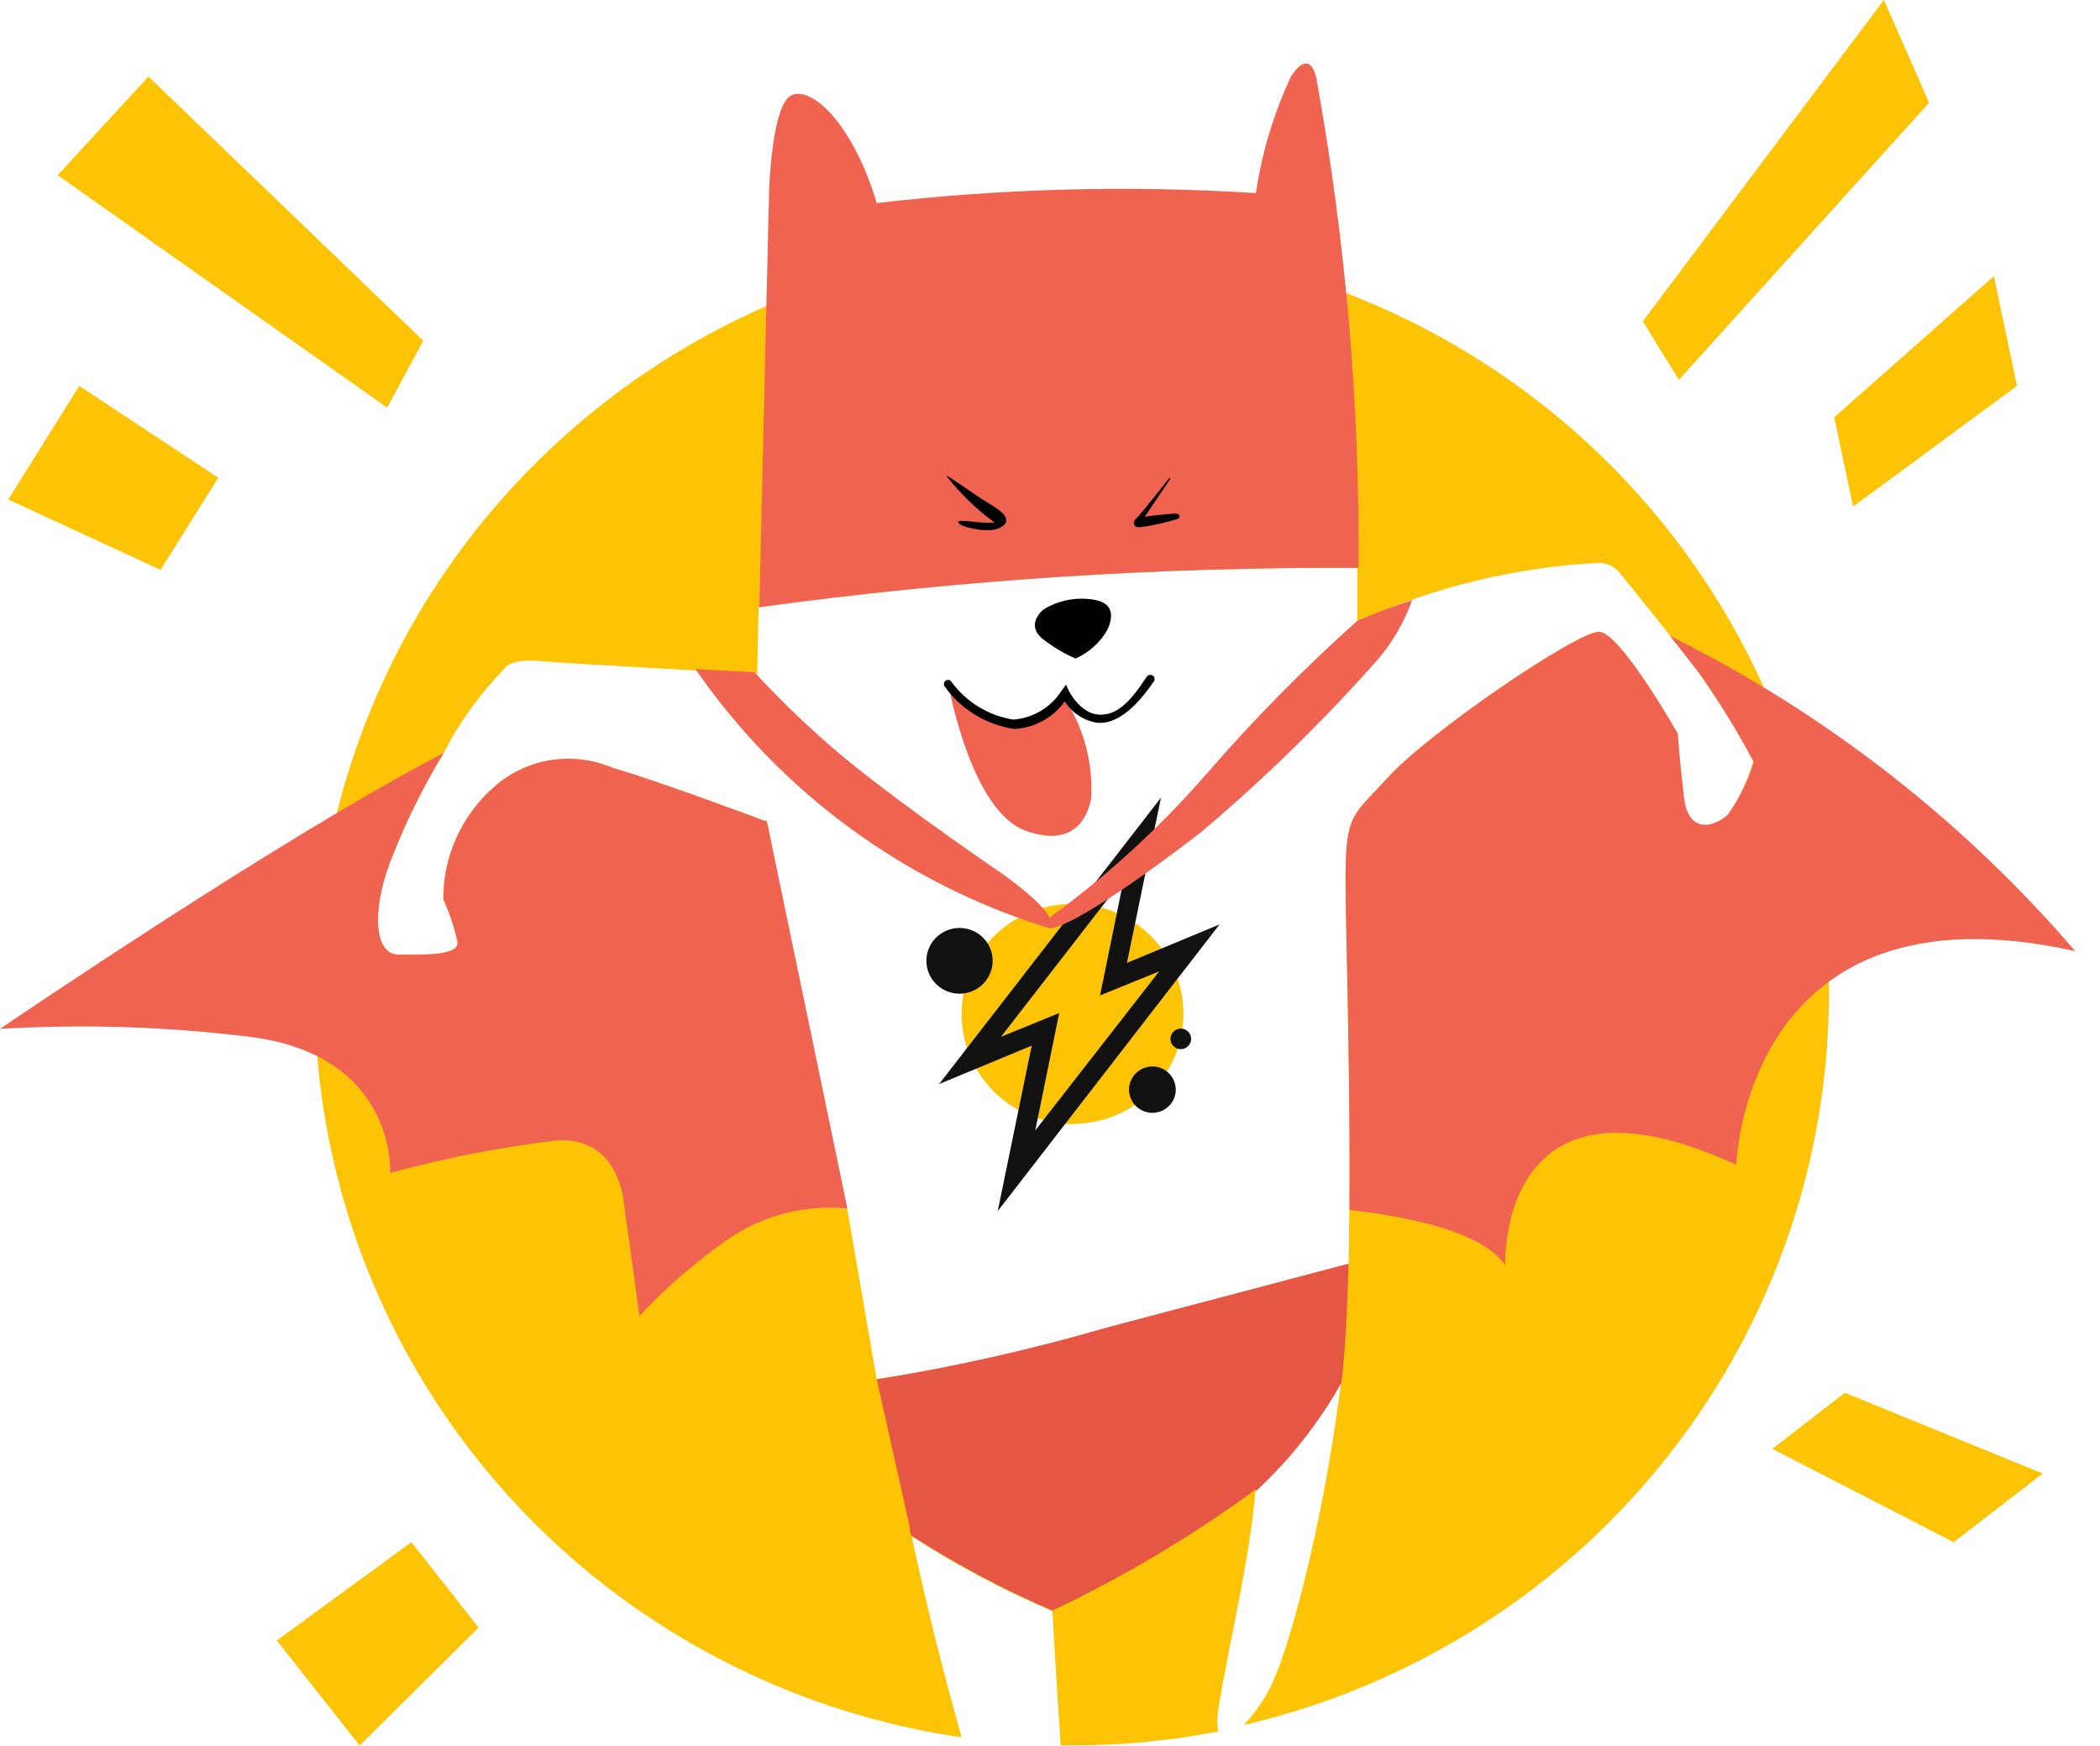
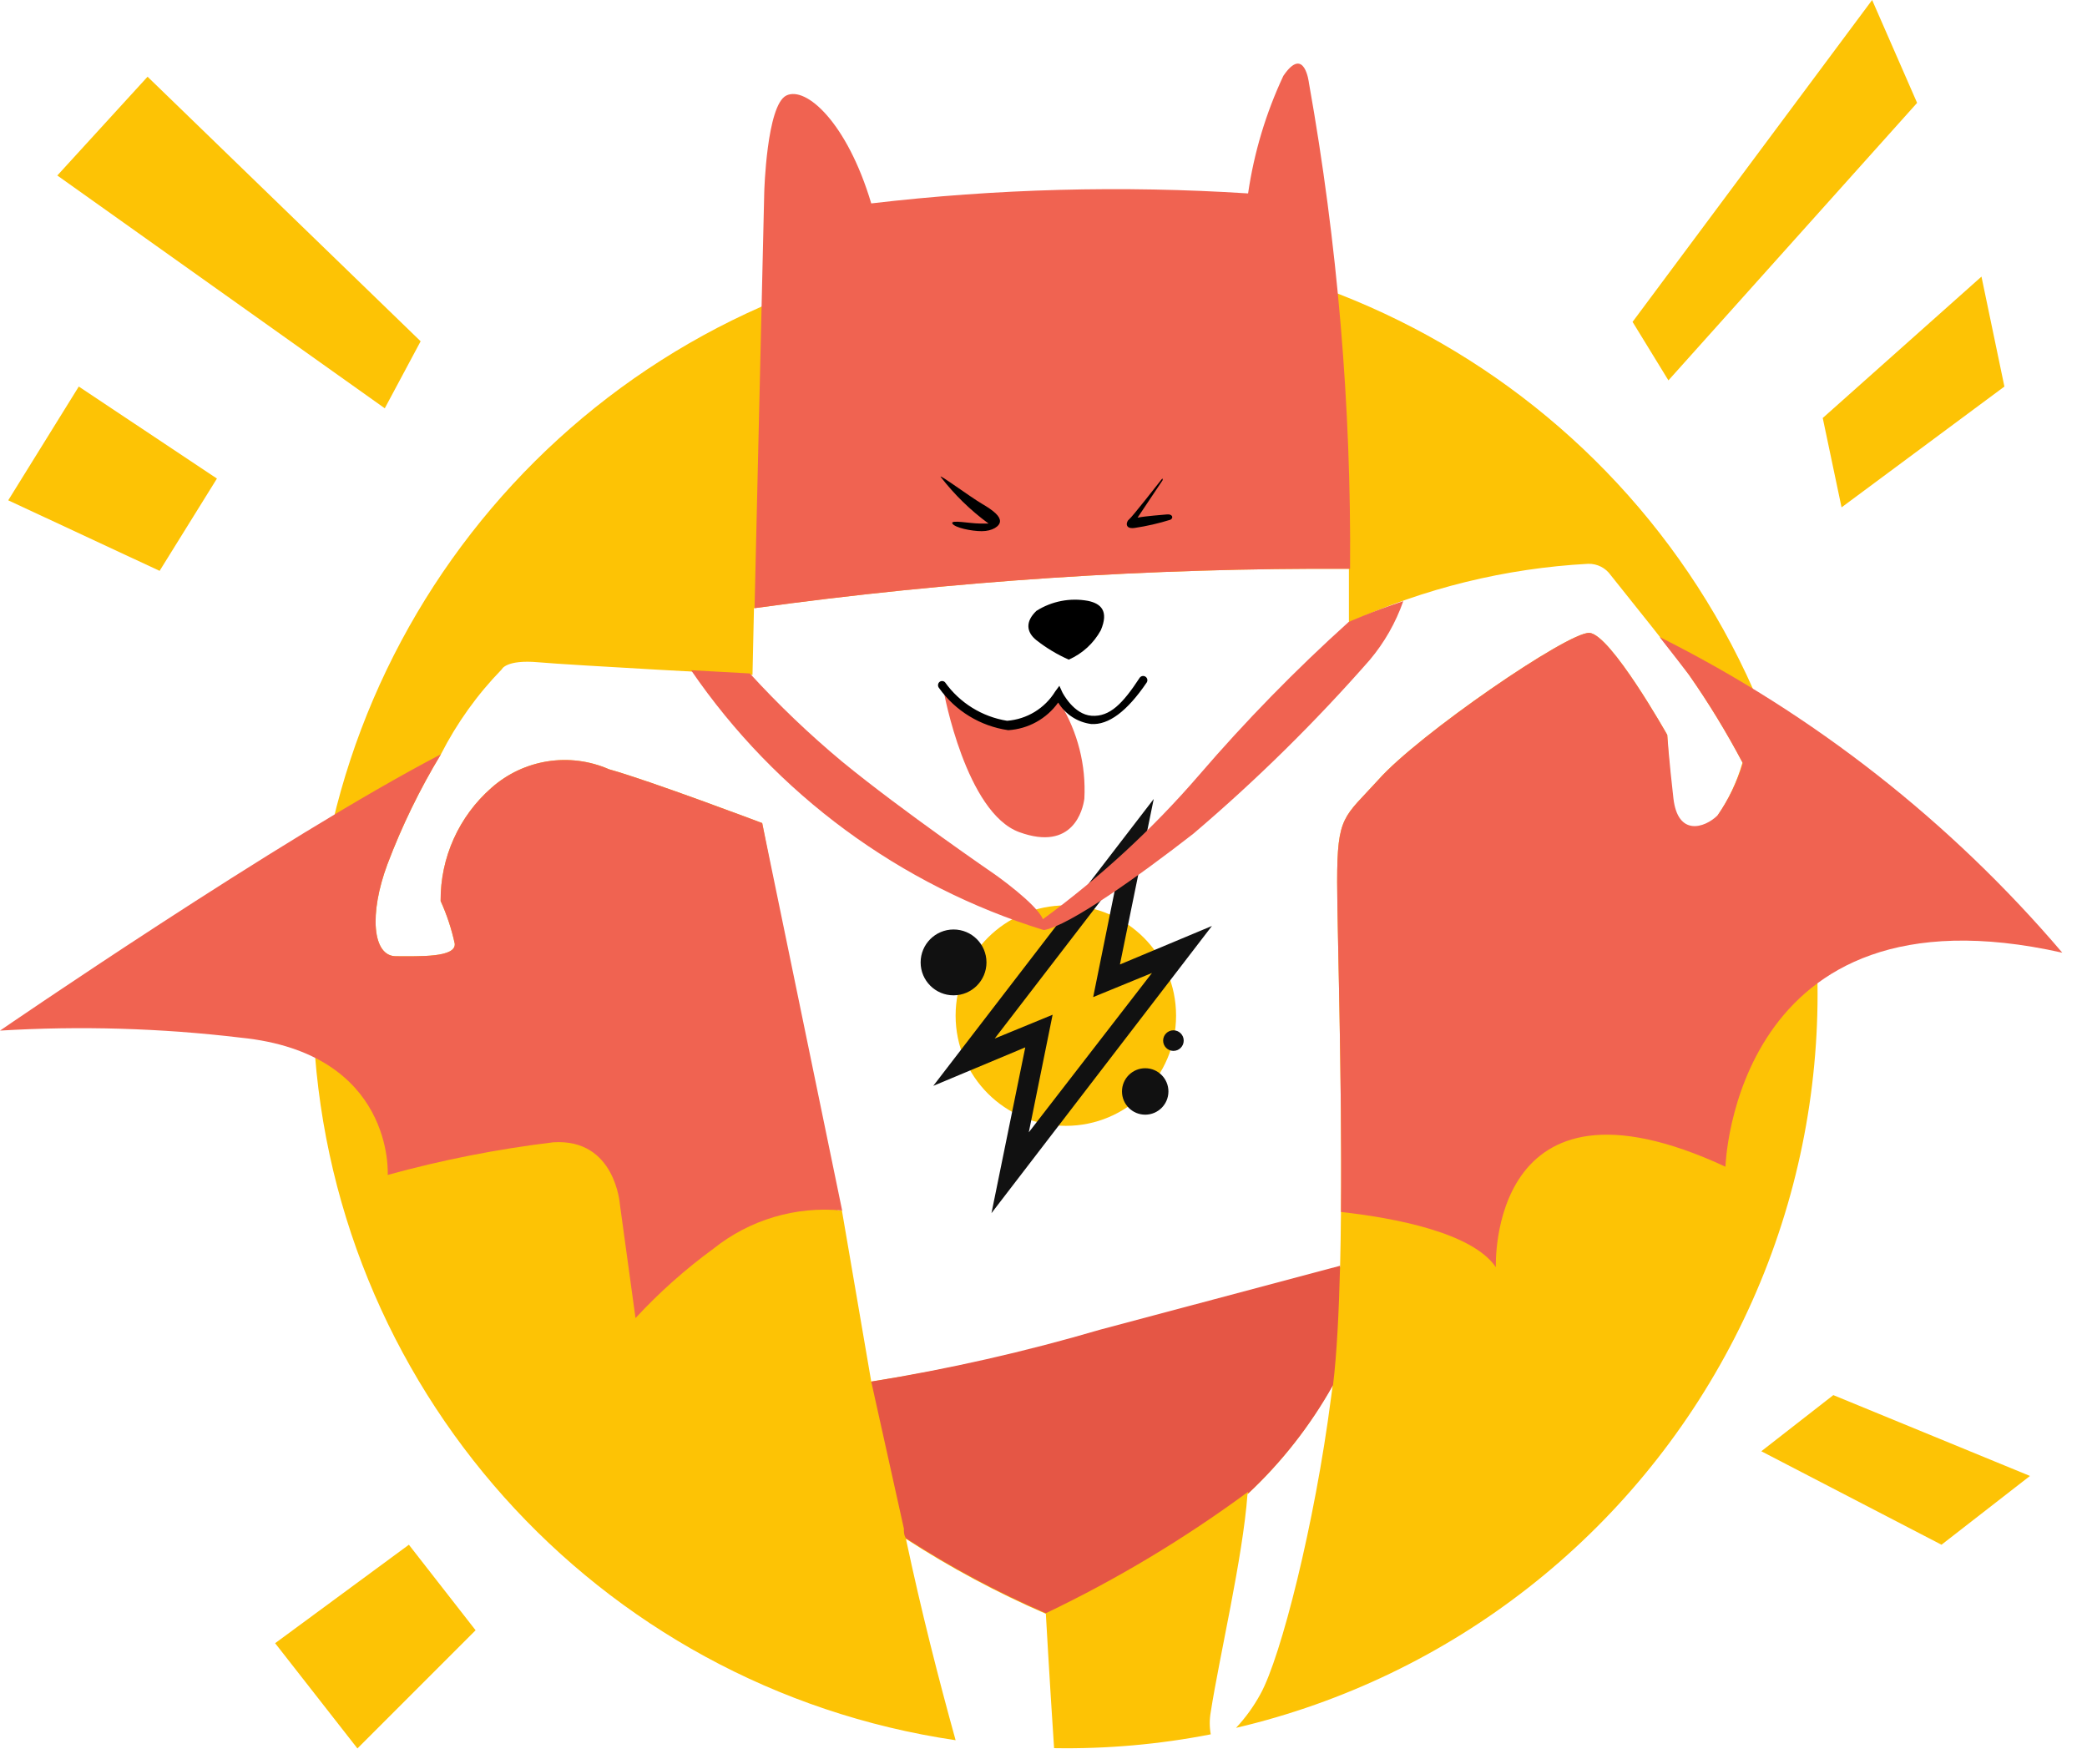
- <svg xmlns="http://www.w3.org/2000/svg" width="71" height="59" fill="none">
-   <path d="M59.883 23.806A25.432 25.432 0 0 0 51.83 13.43a25.725 25.725 0 0 0-12.193-5.02 25.803 25.803 0 0 0-13.093 1.671 25.59 25.59 0 0 0-10.515 7.916 25.296 25.296 0 0 0-5.144 12.06 25.212 25.212 0 0 0 1.595 12.997 25.423 25.423 0 0 0 7.909 10.484 25.719 25.719 0 0 0 12.122 5.184 113.04 113.04 0 0 1-1.69-6.794 32.41 32.41 0 0 0 4.76 2.529s.12 2.142.28 4.533c1.789.03 3.575-.126 5.33-.466a2.104 2.104 0 0 1 0-.754c.29-1.855 1.09-5.198 1.25-7.35a15.114 15.114 0 0 0 2.9-3.68l-.06.436c-.55 4.226-1.7 8.74-2.4 9.989a5.536 5.536 0 0 1-.83 1.14 25.73 25.73 0 0 0 9.941-4.727 25.48 25.48 0 0 0 7.021-8.43 25.252 25.252 0 0 0 .87-21.341Zm-1.47 3.76c-.44.426-1.35.714-1.5-.576a34.09 34.09 0 0 1-.19-2.192s-1.93-3.402-2.65-3.442c-.72-.04-5.831 3.442-7.181 4.96-1.17 1.28-1.4 1.19-1.4 3.442 0 1.696.22 8.104.1 13.004l-8.15 2.153c-2.562.729-5.168 1.299-7.801 1.706l-1-5.783h-.14l-2.57-13.064s-3.81-1.428-5.21-1.815a3.788 3.788 0 0 0-4 .625 5.032 5.032 0 0 0-1.285 1.722 4.995 4.995 0 0 0-.446 2.097c.212.46.373.943.48 1.438.05.476-1.2.426-2 .426s-.92-1.428-.29-3.104c.492-1.29 1.1-2.531 1.82-3.71a11.776 11.776 0 0 1 2.07-2.867s.14-.337 1.25-.238c1.11.1 7.28.427 7.28.427l.05-2.252a143.93 143.93 0 0 1 20.242-1.33v1.816a22.671 22.671 0 0 1 8.14-1.984.916.916 0 0 1 .77.387c.34.427 2.41 2.976 2.65 3.343a27.73 27.73 0 0 1 1.83 2.976 6.167 6.167 0 0 1-.87 1.825v.01Z" fill="#FDC305" />
-   <path d="M56.463 21.495c.47.595.88 1.121 1 1.28a27.74 27.74 0 0 1 1.83 2.976c-.19.63-.48 1.226-.86 1.765-.44.427-1.35.714-1.5-.575-.15-1.29-.21-2.143-.21-2.143s-1.93-3.402-2.65-3.442c-.72-.04-5.83 3.442-7.18 4.96-1.17 1.28-1.4 1.19-1.4 3.442 0 1.488.17 6.596.13 11.14 1.81.198 4.47.694 5.27 1.864 0 0-.29-7.122 7.81-3.392 0 0 .28-9.711 11.46-7.221a43.671 43.671 0 0 0-13.7-10.654ZM45.932 19.194a89.015 89.015 0 0 0-1.4-16.397s-.15-1.29-.87-.238a14.057 14.057 0 0 0-1.2 3.968 71.461 71.461 0 0 0-12.82.337c-.82-2.728-2.22-3.968-2.89-3.64-.67.327-.75 3.253-.75 3.253l-.33 14.046a143.942 143.942 0 0 1 20.26-1.33Z" fill="#F06351" />
-   <path d="M45.352 46.74c.13-1.062.2-2.47.24-4.028l-8.15 2.153a64.434 64.434 0 0 1-7.8 1.756l1.11 4.96c0 .108 0 .218.07.327a32.398 32.398 0 0 0 4.76 2.53 42.484 42.484 0 0 0 6.88-4.098v.06a15.115 15.115 0 0 0 2.89-3.66Z" fill="#E55645" />
-   <path d="M32.002 16.09c-.05-.1 1 .674 1.41.912.41.238.61.416.61.585 0 .169-.26.337-.62.337s-.92-.119-1-.258c-.08-.139.6 0 .94 0h.29a8.052 8.052 0 0 1-1.63-1.577ZM39.502 16.198s-1 1.27-1.09 1.33c-.09.059-.17.337.19.287a8.146 8.146 0 0 0 1.22-.278c.11-.06.07-.198-.12-.178-.19.02-.68.05-1 .109l.85-1.26s.03-.119-.05-.01ZM36.362 22.259a2.293 2.293 0 0 0 1.09-.992c.28-.655 0-.903-.44-.992-.606-.11-1.23.01-1.75.337-.39.367-.34.724 0 .992a5.17 5.17 0 0 0 1.1.655Z" fill="#000" />
-   <path d="M36.002 23.509c-.115.225-.271.427-.46.595-.285.227-.635.36-1 .377a2.193 2.193 0 0 1-1.54-.437 1.995 1.995 0 0 1-.53-.446 1.002 1.002 0 0 0-.36-.248s.75 4.077 2.57 4.731c1.82.655 2.16-.753 2.21-1.13a5.55 5.55 0 0 0-.82-3.214c0-.298-.02-.1-.07-.228Z" fill="#F06351" />
-   <path d="M34.301 24.64a3.518 3.518 0 0 1-2.35-1.419.148.148 0 0 1 0-.198.14.14 0 0 1 .155-.031.14.14 0 0 1 .045.03 3.209 3.209 0 0 0 2.11 1.3 2.121 2.121 0 0 0 1.64-.992l.14-.188.1.218s.38.754 1 .794c.62.04 1.06-.417 1.63-1.28a.144.144 0 0 1 .2-.04.143.143 0 0 1 .04.199c-.666.972-1.296 1.438-1.89 1.398a1.557 1.557 0 0 1-1.12-.724 2.254 2.254 0 0 1-1.7.933Z" fill="#000" />
-   <path d="M36.262 37.99c2.07 0 3.75-1.665 3.75-3.719s-1.68-3.72-3.75-3.72c-2.072 0-3.75 1.666-3.75 3.72 0 2.054 1.678 3.72 3.75 3.72Z" fill="#FDC305" />
-   <path d="m41.232 31.246-3.13 1.3 1.15-5.585-7.5 9.68 3.13-1.298-1.15 5.594 7.5-9.691Zm-7.39 3.799 4.16-5.366-.81 3.967 2-.813-4.19 5.376.81-3.968-1.97.804ZM32.441 33.587c.62 0 1.12-.498 1.12-1.111 0-.614-.5-1.111-1.12-1.111-.618 0-1.12.497-1.12 1.11 0 .614.502 1.112 1.12 1.112ZM38.962 37.614c.436 0 .79-.35.79-.784a.787.787 0 0 0-.79-.783c-.436 0-.79.35-.79.783 0 .433.354.784.79.784ZM39.922 35.462c.193 0 .35-.156.35-.348a.349.349 0 0 0-.35-.347.349.349 0 0 0-.35.347c0 .192.157.348.35.348Z" fill="#111" />
-   <path d="M45.882 20.99a57.219 57.219 0 0 0-5.09 5.167 31.79 31.79 0 0 1-5.31 4.86c-.22-.525-1.63-1.507-1.63-1.507s-3.14-2.133-5.2-3.81a31.78 31.78 0 0 1-3.14-2.975l-2-.109a22.62 22.62 0 0 0 12 8.769c.86-.14 3.28-1.855 5.09-3.254a57.44 57.44 0 0 0 6-5.862 6.314 6.314 0 0 0 1.14-1.984c-1.14.377-1.86.704-1.86.704Z" fill="#F06351" />
-   <path d="m65.223 3.472-8.46 9.364-1.22-1.974L63.693 0l1.53 3.472ZM62.653 17.12l5.54-4.076-.78-3.71-5.4 4.771.64 3.016ZM59.923 48.972l6.13 3.154 3.01-2.321-6.69-2.728-2.45 1.895ZM1.95 5.922l3.07-3.333 9.29 8.927-1.22 2.262L1.95 5.922ZM7.38 16.149l-4.7-3.105-2.4 3.839 5.15 2.38 1.95-3.114ZM13.91 52.126l-4.55 3.323L12.16 59l4.02-3.988-2.27-2.886Z" fill="#FDC305" />
-   <path d="M25.931 27.774s-3.81-1.428-5.21-1.815a3.788 3.788 0 0 0-4 .625 5.032 5.032 0 0 0-1.285 1.722 4.994 4.994 0 0 0-.445 2.097c.211.46.372.943.48 1.438.05.476-1.2.426-2 .426s-.92-1.428-.29-3.104c.491-1.29 1.1-2.531 1.82-3.71C9.55 28.27 0 34.777 0 34.777a46.196 46.196 0 0 1 8.19.238c5.25.526 5 4.632 5 4.632a38.924 38.924 0 0 1 5.63-1.1c2.121-.14 2.271 2.102 2.271 2.102l.53 3.83a18.248 18.248 0 0 1 2.65-2.342 6.095 6.095 0 0 1 4.38-1.29l-2.72-13.073Z" fill="#F06351" />
+ <svg xmlns="http://www.w3.org/2000/svg" width="71" height="60" fill="none">
+   <path d="M59.88 24a25.61 25.61 0 1 0-27.37 35.2c-.58-2.09-1.17-4.4-1.69-6.85a32.31 32.31 0 0 0 4.76 2.55s.12 2.16.28 4.57c1.788.03 3.575-.127 5.33-.47a2.137 2.137 0 0 1 0-.76c.29-1.87 1.09-5.24 1.25-7.41a15.223 15.223 0 0 0 2.9-3.71l-.06.44c-.55 4.26-1.7 8.81-2.4 10.07a5.585 5.585 0 0 1-.83 1.15A25.64 25.64 0 0 0 59.88 24Zm-1.47 3.79c-.44.43-1.35.72-1.5-.58-.15-1.3-.19-2.21-.19-2.21s-1.93-3.43-2.65-3.47c-.72-.04-5.83 3.47-7.18 5-1.17 1.29-1.4 1.2-1.4 3.47 0 1.71.22 8.17.1 13.11l-8.15 2.17a64.006 64.006 0 0 1-7.8 1.72l-1-5.83h-.14L25.93 28s-3.81-1.44-5.21-1.83a3.76 3.76 0 0 0-4 .63 5.069 5.069 0 0 0-1.73 3.85c.211.465.372.95.48 1.45.05.48-1.2.43-2 .43s-.92-1.44-.29-3.13c.492-1.3 1.1-2.551 1.82-3.74a11.869 11.869 0 0 1 2.07-2.89s.14-.34 1.25-.24c1.11.1 7.28.43 7.28.43l.05-2.27a142.763 142.763 0 0 1 20.24-1.34v1.83a22.52 22.52 0 0 1 8.14-2 .91.91 0 0 1 .77.39c.34.43 2.41 3 2.65 3.37.672.96 1.283 1.963 1.83 3a6.243 6.243 0 0 1-.87 1.84v.01Z" fill="#FDC305" />
+   <path d="M56.46 21.67c.47.6.88 1.13 1 1.29.672.96 1.283 1.963 1.83 3a6.242 6.242 0 0 1-.86 1.78c-.44.43-1.35.72-1.5-.58-.15-1.3-.21-2.16-.21-2.16s-1.93-3.43-2.65-3.47c-.72-.04-5.83 3.47-7.18 5-1.17 1.29-1.4 1.2-1.4 3.47 0 1.5.17 6.65.13 11.23 1.81.2 4.47.7 5.27 1.88 0 0-.29-7.18 7.81-3.42 0 0 .28-9.79 11.46-7.28a43.72 43.72 0 0 0-13.7-10.74ZM45.93 19.35a90.441 90.441 0 0 0-1.4-16.53s-.15-1.3-.87-.24a14.263 14.263 0 0 0-1.2 4 70.88 70.88 0 0 0-12.82.34c-.82-2.75-2.22-4-2.89-3.67-.67.33-.75 3.28-.75 3.28l-.33 14.16a142.779 142.779 0 0 1 20.26-1.34Z" fill="#F06351" />
+   <path d="M45.35 47.12c.13-1.07.2-2.49.24-4.06l-8.15 2.17a64.005 64.005 0 0 1-7.8 1.77l1.11 5c0 .11 0 .22.07.33a32.32 32.32 0 0 0 4.76 2.55 42.42 42.42 0 0 0 6.88-4.13v.06a15.22 15.22 0 0 0 2.89-3.69Z" fill="#E55645" />
+   <path d="M32 16.22c-.05-.1 1 .68 1.41.92.41.24.61.42.61.59 0 .17-.26.34-.62.34s-.92-.12-1-.26c-.08-.14.6 0 .94 0h.29A8.083 8.083 0 0 1 32 16.22ZM39.5 16.33s-1 1.28-1.09 1.34c-.09.06-.17.34.19.29a8.09 8.09 0 0 0 1.22-.28c.11-.06.07-.2-.12-.18-.19.02-.68.05-1 .11l.85-1.27s.03-.12-.05-.01ZM36.36 22.44a2.3 2.3 0 0 0 1.09-1c.28-.66 0-.91-.44-1a2.45 2.45 0 0 0-1.75.34c-.39.37-.34.73 0 1a5.16 5.16 0 0 0 1.1.66Z" fill="#000" />
+   <path d="M36 23.7a2.05 2.05 0 0 1-.46.6 1.73 1.73 0 0 1-1 .38 2.18 2.18 0 0 1-1.54-.44 1.999 1.999 0 0 1-.53-.45 1.001 1.001 0 0 0-.36-.25s.75 4.11 2.57 4.77c1.82.66 2.16-.76 2.21-1.14a5.63 5.63 0 0 0-.82-3.24c0-.3-.02-.1-.07-.23Z" fill="#F06351" />
+   <path d="M34.3 24.84a3.502 3.502 0 0 1-2.35-1.43.15.15 0 0 1 0-.2.14.14 0 0 1 .2 0 3.219 3.219 0 0 0 2.11 1.31 2.11 2.11 0 0 0 1.64-1l.14-.19.1.22s.38.76 1 .8c.62.04 1.06-.42 1.63-1.29a.144.144 0 0 1 .24.16c-.667.98-1.297 1.45-1.89 1.41A1.55 1.55 0 0 1 36 23.9a2.26 2.26 0 0 1-1.7.94Z" fill="#000" />
+   <path d="M36.26 38.3a3.75 3.75 0 1 0 0-7.5 3.75 3.75 0 0 0 0 7.5Z" fill="#FDC305" />
+   <path d="m41.23 31.5-3.13 1.31 1.15-5.63-7.5 9.76 3.13-1.31-1.15 5.64 7.5-9.77Zm-7.39 3.83L38 29.92l-.81 4 2-.82L35 38.52l.81-4-1.97.81ZM32.44 33.86a1.12 1.12 0 1 0 0-2.24 1.12 1.12 0 0 0 0 2.24ZM38.96 37.92a.79.79 0 1 0 0-1.58.79.79 0 0 0 0 1.58ZM39.92 35.75a.35.35 0 1 0 0-.7.35.35 0 0 0 0 .7Z" fill="#111" />
+   <path d="M45.88 21.16a57.467 57.467 0 0 0-5.09 5.21 31.877 31.877 0 0 1-5.31 4.9c-.22-.53-1.63-1.52-1.63-1.52s-3.14-2.15-5.2-3.84a31.894 31.894 0 0 1-3.14-3l-2-.11a22.63 22.63 0 0 0 12 8.84c.86-.14 3.28-1.87 5.09-3.28a57.664 57.664 0 0 0 6-5.91 6.38 6.38 0 0 0 1.14-2c-1.14.38-1.86.71-1.86.71Z" fill="#F06351" />
+   <path d="m65.22 3.5-8.46 9.44-1.22-1.99L63.69 0l1.53 3.5ZM62.65 17.26l5.54-4.11-.78-3.74-5.4 4.81.64 3.04ZM59.92 49.37l6.13 3.18 3.01-2.34-6.69-2.75-2.45 1.91ZM1.95 5.97l3.07-3.36 9.29 9-1.22 2.28L1.95 5.97ZM7.38 16.28l-4.7-3.13-2.4 3.87 5.15 2.4 1.95-3.14ZM13.91 52.55 9.36 55.9l2.8 3.58 4.02-4.02-2.27-2.91Z" fill="#FDC305" />
+   <path d="M25.93 28s-3.81-1.44-5.21-1.83a3.76 3.76 0 0 0-4 .63 5.07 5.07 0 0 0-1.73 3.85c.211.465.372.95.48 1.45.05.48-1.2.43-2 .43s-.92-1.44-.29-3.13c.492-1.3 1.1-2.551 1.82-3.74-5.45 2.84-15 9.4-15 9.4a45.825 45.825 0 0 1 8.19.24c5.25.53 5 4.67 5 4.67 1.847-.51 3.728-.88 5.63-1.11 2.12-.14 2.27 2.12 2.27 2.12l.53 3.86a18.294 18.294 0 0 1 2.65-2.36 6.06 6.06 0 0 1 4.38-1.3L25.93 28Z" fill="#F06351" />
</svg>
